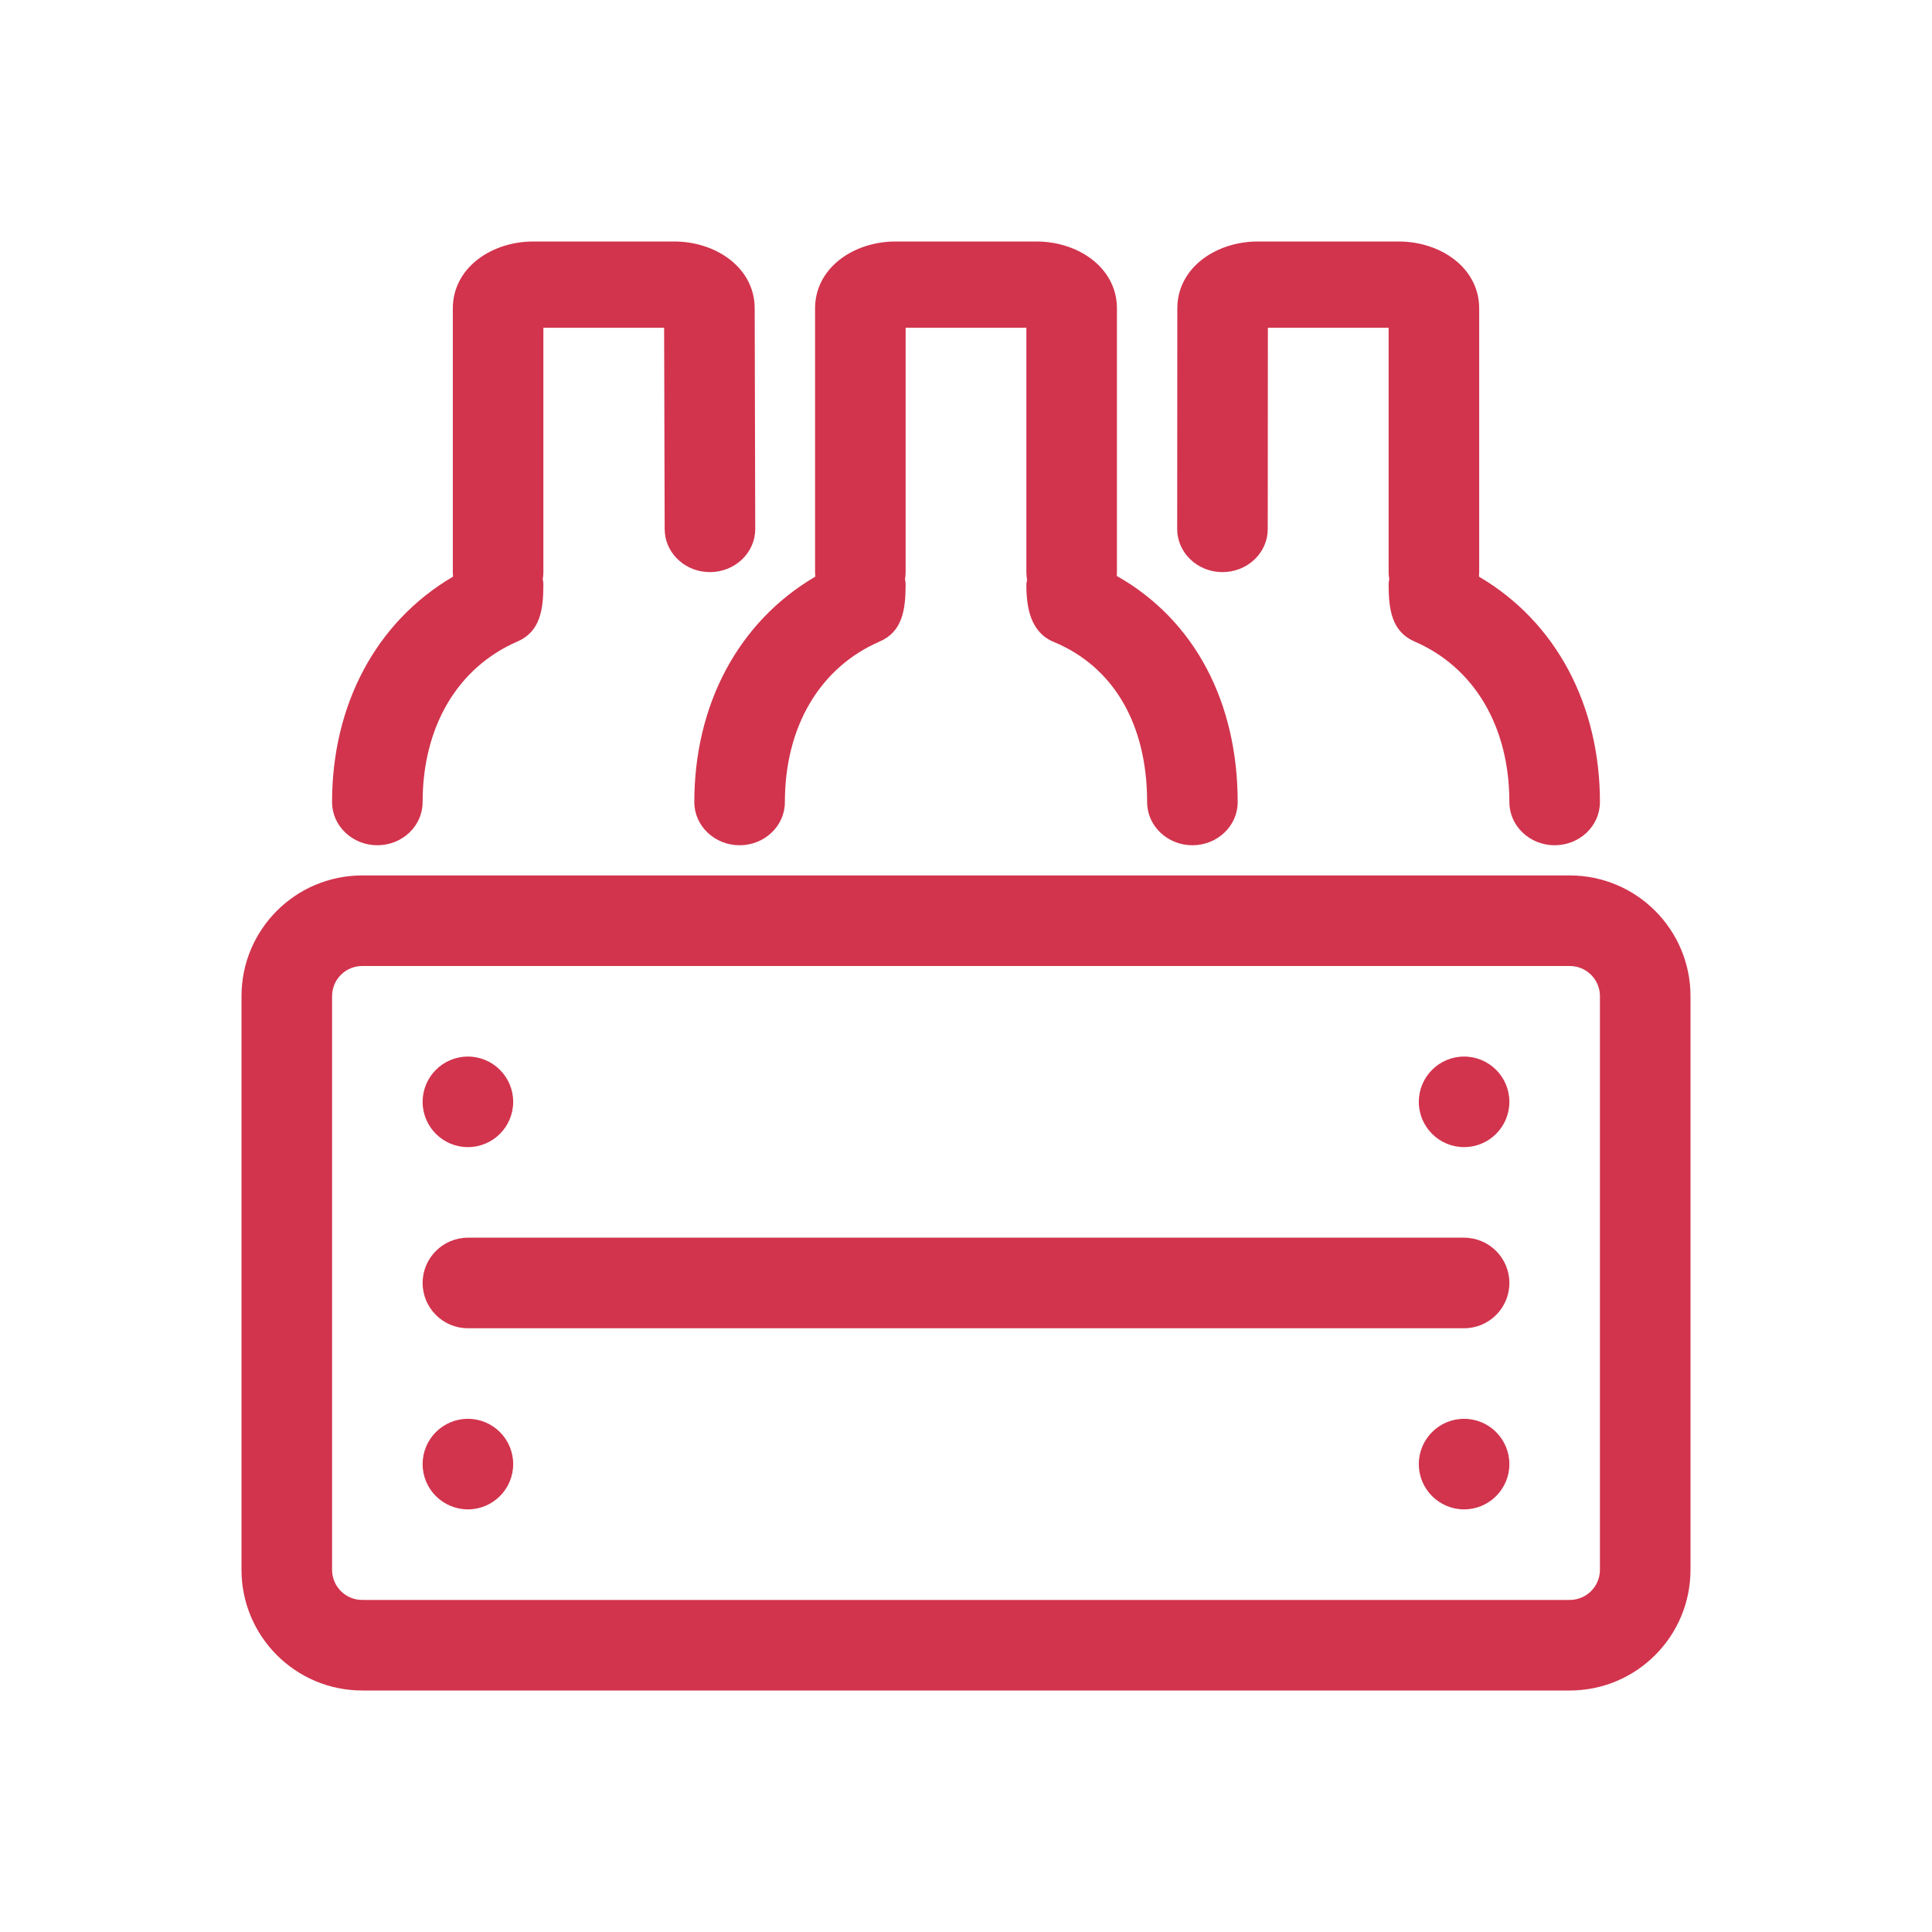
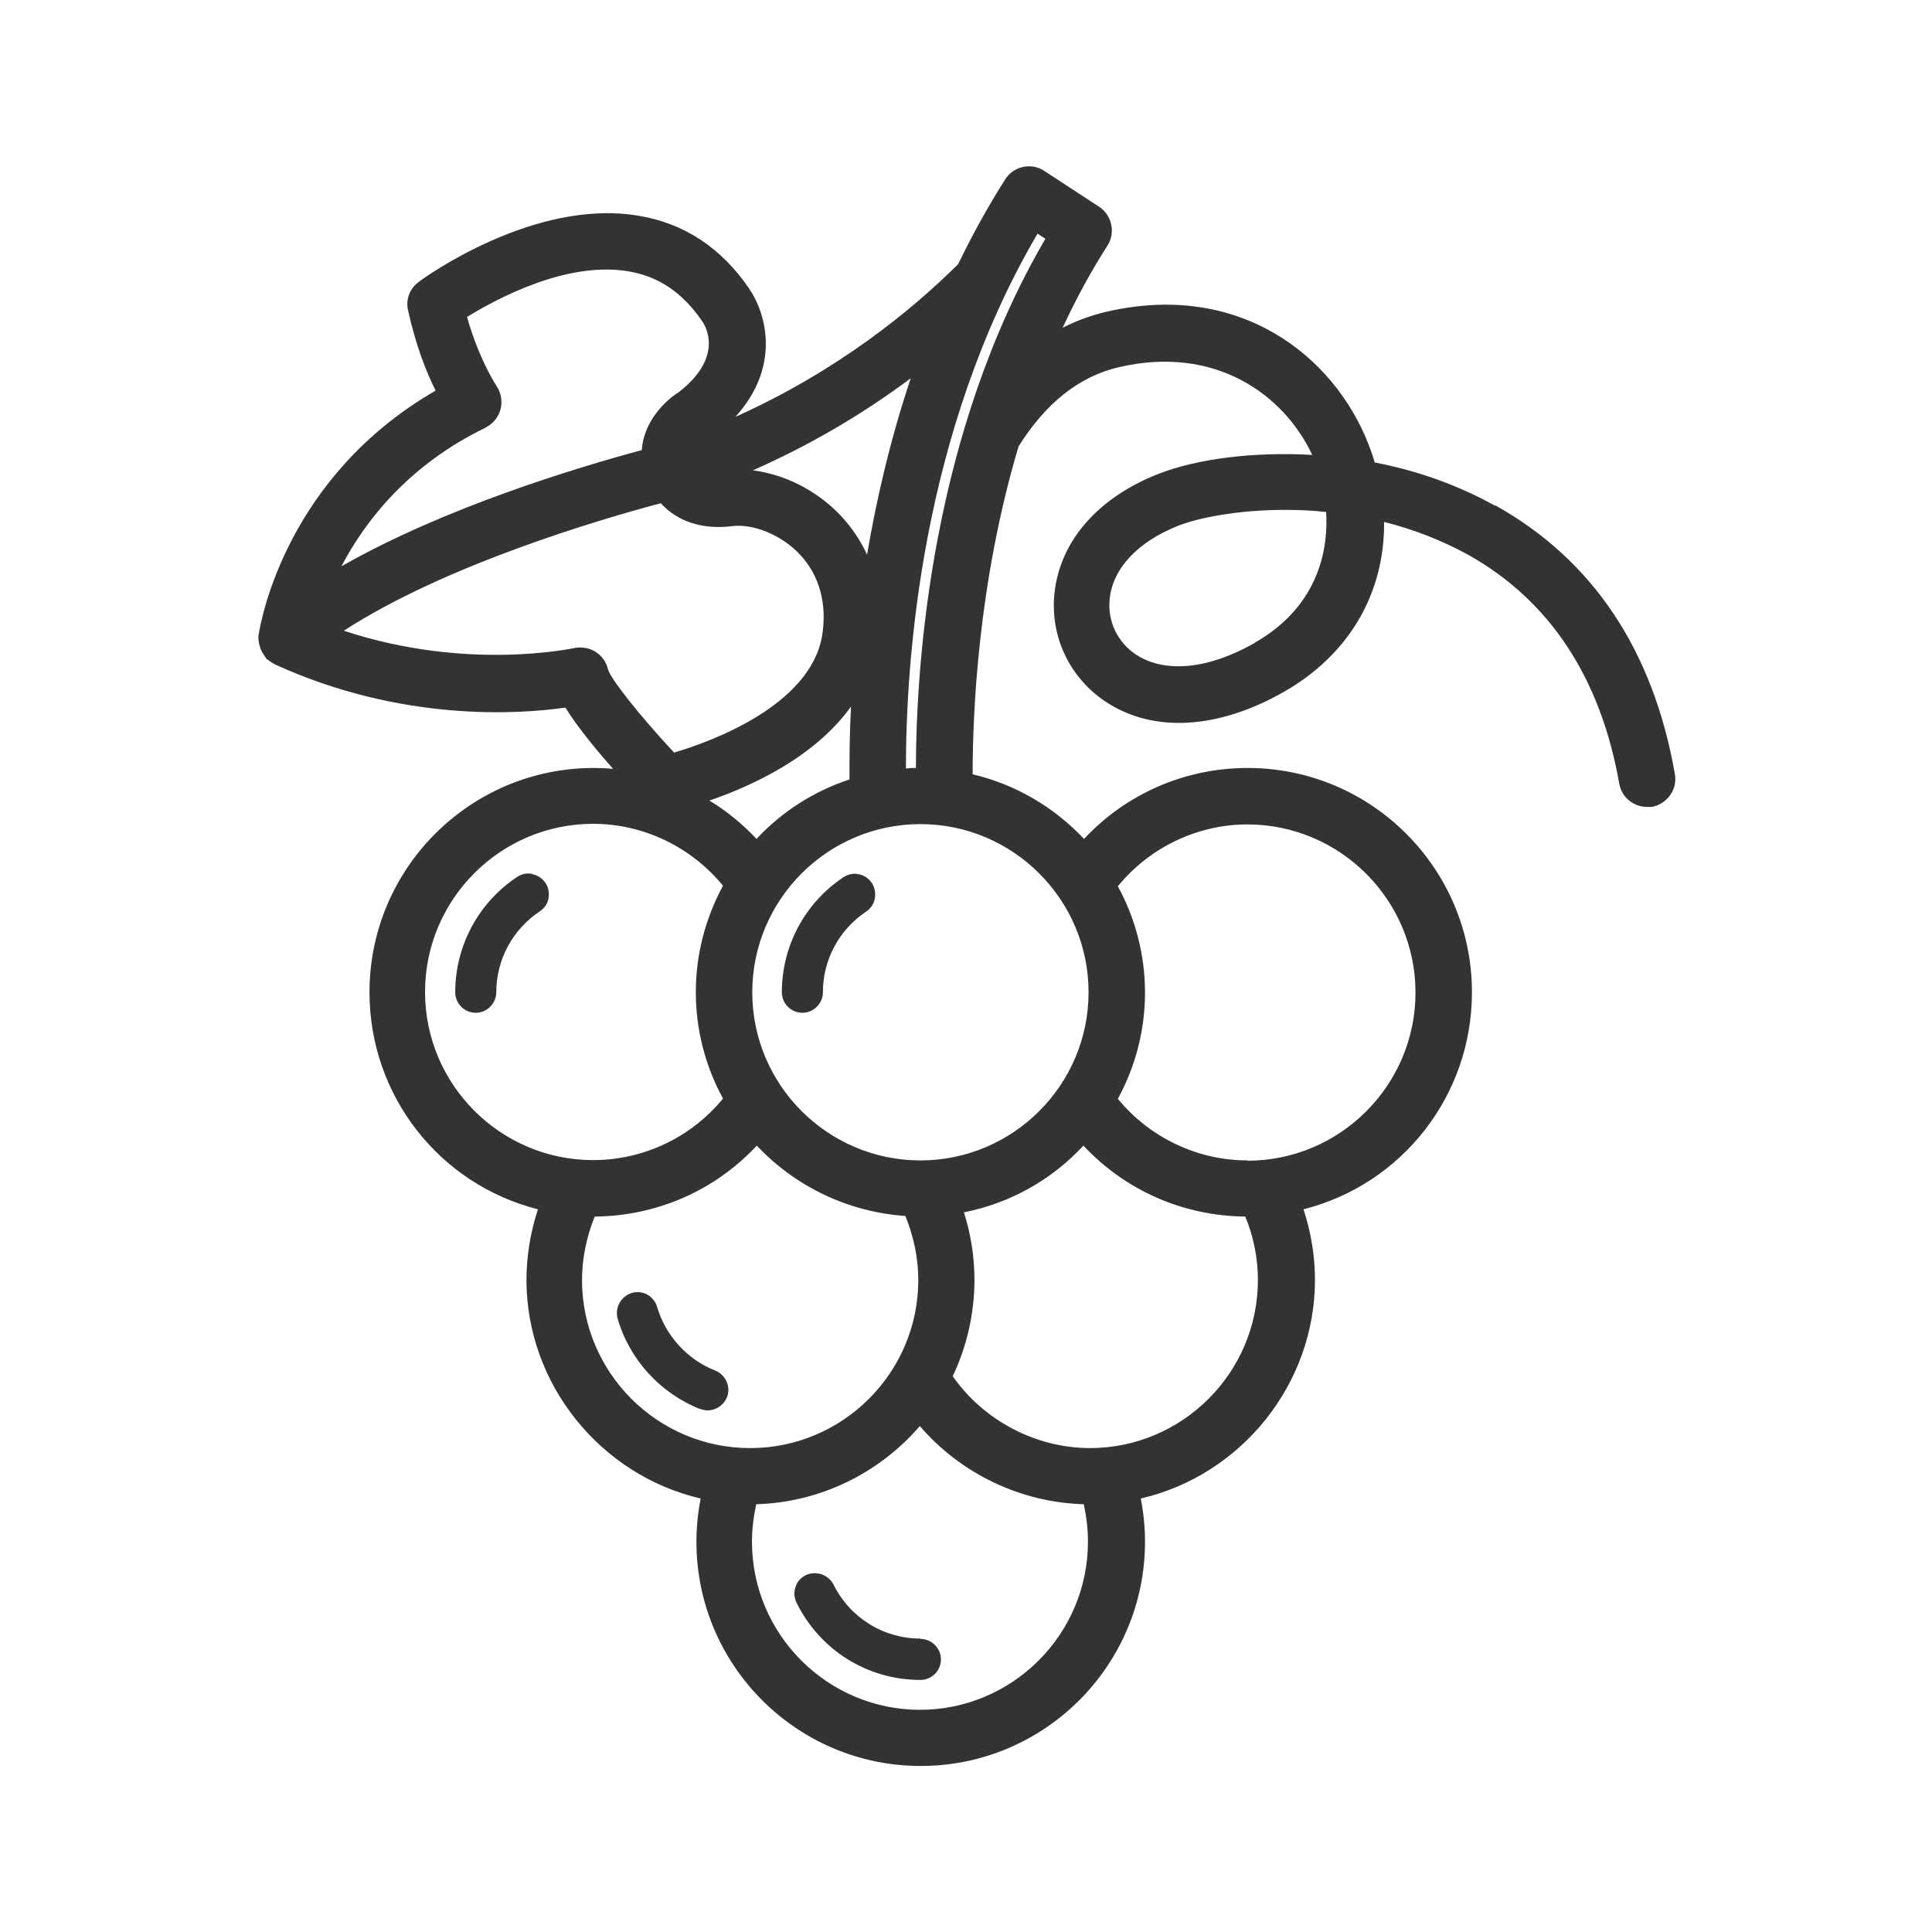
- <svg xmlns="http://www.w3.org/2000/svg" width="64px" height="64px" viewBox="0 0 64 64" version="1.1">
-   <g id="ICONS/Guida/Vini-artigianali" stroke="none" stroke-width="1" fill="none" fill-rule="evenodd">
-     <path d="M52,29 C54.209,29 56,30.791 56,33 L56,52 C56,54.209 54.209,56 52,56 L12,56 C9.791,56 8,54.209 8,52 L8,33 C8,30.791 9.791,29 12,29 L52,29 Z M52,32 L12,32 C11.487,32 11.064,32.386 11.007,32.883 L11,33 L11,52 C11,52.513 11.386,52.936 11.883,52.993 L12,53 L52,53 C52.513,53 52.936,52.614 52.993,52.117 L53,52 L53,33 C53,32.487 52.614,32.064 52.117,32.007 L52,32 Z M48.5,47 C49.328,47 50,47.672 50,48.5 C50,49.328 49.328,50 48.5,50 C47.672,50 47,49.328 47,48.5 C47,47.672 47.672,47 48.5,47 Z M15.5,47 C16.328,47 17,47.672 17,48.5 C17,49.328 16.328,50 15.5,50 C14.672,50 14,49.328 14,48.5 C14,47.672 14.672,47 15.5,47 Z M48.5,41 C49.328,41 50,41.672 50,42.5 C50,43.328 49.328,44 48.5,44 L15.5,44 C14.672,44 14,43.328 14,42.5 C14,41.672 14.672,41 15.5,41 L48.5,41 Z M15.5,35 C16.328,35 17,35.672 17,36.5 C17,37.328 16.328,38 15.5,38 C14.672,38 14,37.328 14,36.5 C14,35.672 14.672,35 15.5,35 Z M48.5,35 C49.328,35 50,35.672 50,36.5 C50,37.328 49.328,38 48.5,38 C47.672,38 47,37.328 47,36.5 C47,35.672 47.672,35 48.5,35 Z M34.333,8 C35.663,8 36.897,8.8 36.994,10.059 L37,10.219 L37,18.952 L36.995,19.079 C39.594,20.549 41,23.286 41,26.571 C41,27.36 40.328,28 39.5,28 C38.672,28 38,27.36 38,26.571 C38,23.991 36.89,22.086 34.901,21.262 C34.142,20.947 34,20.135 34,19.382 C34,19.322 34.008,19.265 34.024,19.211 C34.017,19.173 34.011,19.132 34.007,19.09 L34,18.952 L34,10.857 L30,10.857 L30,18.952 C30,19.033 29.993,19.112 29.979,19.189 C29.993,19.242 30,19.299 30,19.36 C30,20.202 29.893,20.926 29.139,21.252 C27.16,22.11 26,24.07 26,26.571 C26,27.36 25.328,28 24.5,28 C23.672,28 23,27.36 23,26.571 C23,23.362 24.444,20.605 27.008,19.102 C27.008,19.099 27.007,19.094 27.007,19.09 L27,18.952 L27,10.219 C27,8.923 28.182,8.07 29.501,8.004 L29.667,8 L34.333,8 Z M22.333,8 C23.663,8 24.897,8.8 24.994,10.059 L25,10.219 L25.018,17.524 C25.018,18.313 24.346,18.952 23.518,18.952 C22.738,18.952 22.097,18.386 22.025,17.661 L22.018,17.524 L22,10.857 L18,10.857 L18,18.952 C18,19.033 17.993,19.112 17.979,19.189 C17.993,19.242 18,19.299 18,19.36 C18,20.202 17.893,20.926 17.139,21.252 C15.16,22.11 14,24.07 14,26.571 C14,27.36 13.328,28 12.5,28 C11.672,28 11,27.36 11,26.571 C11,23.362 12.444,20.605 15.008,19.102 C15.008,19.099 15.007,19.094 15.007,19.09 L15,18.952 L15,10.219 C15,8.923 16.182,8.07 17.501,8.004 L17.667,8 L22.333,8 Z M46.333,8 L46.499,8.004 C47.818,8.07 49,8.923 49,10.219 L49,18.952 L48.993,19.09 C48.993,19.094 48.992,19.099 48.992,19.102 C51.556,20.605 53,23.362 53,26.571 C53,27.36 52.328,28 51.5,28 C50.672,28 50,27.36 50,26.571 C50,24.07 48.84,22.11 46.861,21.252 C46.107,20.926 46,20.202 46,19.36 C46,19.299 46.007,19.242 46.021,19.189 C46.007,19.112 46,19.033 46,18.952 L46,10.857 L42,10.857 L41.996,17.524 L41.989,17.661 C41.917,18.386 41.276,18.952 40.496,18.952 C39.668,18.952 38.996,18.313 38.996,17.524 L39,10.219 L39.006,10.059 C39.103,8.8 40.337,8 41.667,8 L46.333,8 Z" id="Combined-Shape" fill="#D2344D" />
-   </g>
+ <svg xmlns="http://www.w3.org/2000/svg" id="feature-artisanal" viewBox="0 0 64 64">
+   <path d="m49.52,16.75c-1.19-.66-2.52-1.15-3.98-1.43-.06-.21-.13-.41-.21-.61-1.14-2.92-4.27-5.41-8.69-4.38-.5.12-.98.29-1.44.53.45-.97.95-1.89,1.49-2.73.27-.43.14-1.01-.28-1.28l-1.82-1.19c-.21-.14-.46-.18-.7-.13-.24.05-.46.2-.59.41-.56.88-1.07,1.8-1.56,2.81-1.55,1.54-4,3.54-7.38,5.06,1.5-1.65,1.04-3.4.45-4.26-.92-1.34-2.14-2.15-3.64-2.4-3.47-.6-7.15,2.07-7.3,2.19-.3.22-.44.59-.35.95.25,1.14.6,2.03.91,2.65-4.9,2.83-5.77,7.52-5.86,8.07-.02.11-.01.22.02.34l.04.14c.03.07.06.14.11.2l.09.14.05.03s.1.08.16.11l.07.04c4.2,1.92,8.1,1.65,9.62,1.43.39.63,1.02,1.4,1.58,2.03-.21-.02-.43-.03-.64-.03-4.1,0-7.43,3.33-7.43,7.43,0,3.42,2.31,6.36,5.58,7.19-.25.76-.38,1.56-.38,2.34,0,3.45,2.45,6.47,5.77,7.24-.09.47-.14.95-.14,1.43,0,4.1,3.33,7.43,7.43,7.43s7.43-3.33,7.43-7.43c0-.48-.05-.96-.14-1.43,3.33-.77,5.77-3.79,5.77-7.24,0-.79-.13-1.58-.38-2.34,3.27-.83,5.58-3.77,5.58-7.19,0-4.1-3.33-7.43-7.43-7.43-2.07,0-4.02.85-5.42,2.35-1-1.06-2.28-1.81-3.69-2.14,0-2,.17-6.32,1.52-10.86.9-1.44,2.02-2.33,3.34-2.63,3.16-.73,5.44.89,6.39,2.91-1.91-.11-3.8.12-5.1.63-2.01.79-3.26,2.23-3.44,3.96-.15,1.43.51,2.81,1.72,3.6,1.56,1.02,3.69.9,5.86-.33,2.17-1.23,3.36-3.26,3.34-5.64,1,.25,1.93.62,2.79,1.09,2.69,1.51,4.38,4.06,5,7.58.08.45.47.77.92.77h.17c.51-.11.85-.59.75-1.1-.72-4.1-2.72-7.08-5.93-8.88Zm-7.96,4.55h0c-1.53.87-2.96,1.01-3.92.39-.62-.41-.96-1.11-.88-1.85.1-1.01.93-1.89,2.26-2.42.62-.25,1.93-.53,3.55-.53.46,0,.91.02,1.36.07.07,1.1-.16,3.08-2.38,4.34Zm-11.08,35.34c-3.07,0-5.57-2.5-5.57-5.57,0-.41.05-.82.14-1.24,2.09-.06,4.06-1.01,5.42-2.59,1.36,1.58,3.34,2.53,5.43,2.59.09.41.14.82.14,1.24,0,3.07-2.5,5.57-5.57,5.57ZM16.09,14.16h0c.24-.12.42-.34.49-.6.07-.26.02-.55-.13-.77-.02-.04-.57-.85-.98-2.29,1.01-.62,3.32-1.86,5.36-1.51.99.17,1.78.7,2.43,1.65.08.11.76,1.15-.76,2.34-.47.29-1.18.99-1.24,1.93-2.19.59-6.55,1.91-9.95,3.85.79-1.51,2.23-3.36,4.77-4.59Zm13.92,11.29c0-3.5.48-11.09,4.36-17.71l.26.17c-3.78,6.47-4.28,14.05-4.29,17.53-.11,0-.21,0-.33.02Zm-1.82-2.03c-.05.95-.05,1.77-.05,2.4-1.18.39-2.23,1.06-3.08,1.97-.46-.49-.98-.92-1.56-1.27,1.37-.47,3.47-1.42,4.68-3.1Zm.54-5.03c-.22-.48-.52-.93-.9-1.33-.78-.82-1.85-1.35-2.89-1.48,1.86-.82,3.61-1.84,5.23-3.05-.68,2.03-1.14,4.03-1.45,5.86Zm-17.35,2.51c3.37-2.19,8.51-3.7,10.51-4.23.55.61,1.39.88,2.35.76.72-.09,1.64.29,2.24.92.67.7.93,1.67.75,2.73-.41,2.31-3.71,3.5-4.9,3.85-1.23-1.32-2.12-2.48-2.19-2.76-.1-.42-.47-.72-.91-.72-.07,0-.13,0-.21.02-.04,0-3.54.78-7.64-.58Zm11.67,11.97c0,1.23.31,2.44.9,3.52-1.05,1.29-2.64,2.04-4.3,2.04-3.07,0-5.57-2.5-5.57-5.57s2.5-5.57,5.57-5.57c1.66,0,3.24.76,4.3,2.05-.59,1.09-.9,2.3-.9,3.52Zm-3.34,7.43c2.05-.02,3.97-.86,5.36-2.35,1.29,1.37,3.04,2.2,4.92,2.33.28.68.43,1.41.43,2.12,0,3.07-2.5,5.57-5.57,5.57s-5.57-2.5-5.57-5.57c0-.71.15-1.43.42-2.1Zm16.41,7.67c-1.8,0-3.52-.9-4.56-2.38.47-.99.72-2.09.72-3.19,0-.77-.12-1.52-.35-2.24,1.52-.3,2.89-1.06,3.96-2.21,1.39,1.49,3.31,2.33,5.36,2.35.28.67.42,1.39.42,2.1,0,3.07-2.5,5.57-5.57,5.57Zm5.2-9.53c-1.66,0-3.24-.76-4.29-2.04.59-1.08.9-2.29.9-3.52s-.31-2.44-.9-3.52c1.05-1.29,2.64-2.05,4.29-2.05,3.07,0,5.57,2.5,5.57,5.57s-2.5,5.57-5.57,5.57Zm-10.83,0c-3.07,0-5.57-2.5-5.57-5.57s2.5-5.57,5.57-5.57,5.57,2.5,5.57,5.57-2.5,5.57-5.57,5.57Z" style="fill:#333;" />
+   <path d="m30.49,54.28c-1.23,0-2.33-.69-2.88-1.79-.17-.33-.58-.47-.92-.31-.16.08-.29.22-.34.4-.06.17-.04.36.04.52.78,1.57,2.35,2.55,4.1,2.55.38,0,.68-.31.68-.68s-.31-.68-.68-.68Z" style="fill:#333;" />
+   <path d="m23.19,46.67c.08.03.16.05.25.05.28,0,.53-.17.64-.43.14-.35-.04-.75-.39-.89-.92-.36-1.64-1.15-1.92-2.1-.05-.17-.16-.32-.32-.41-.16-.09-.35-.11-.52-.06-.36.11-.57.49-.47.85.39,1.36,1.42,2.48,2.74,3Z" style="fill:#333;" />
+   <path d="m17.64,28.95c-.18-.04-.36,0-.51.1-1.28.85-2.05,2.28-2.05,3.82,0,.38.31.68.68.68s.68-.31.68-.68c0-1.08.54-2.08,1.44-2.68.15-.1.26-.25.29-.43s0-.36-.1-.51c-.1-.15-.26-.26-.44-.29Z" style="fill:#333;" />
+   <path d="m28.45,28.96c-.18-.04-.36,0-.51.1-1.28.85-2.04,2.28-2.04,3.81,0,.38.31.68.68.68s.68-.31.68-.68c0-1.07.53-2.07,1.43-2.67.15-.1.26-.26.29-.44s0-.36-.1-.51c-.1-.15-.26-.26-.44-.29Z" style="fill:#333;" />
</svg>
